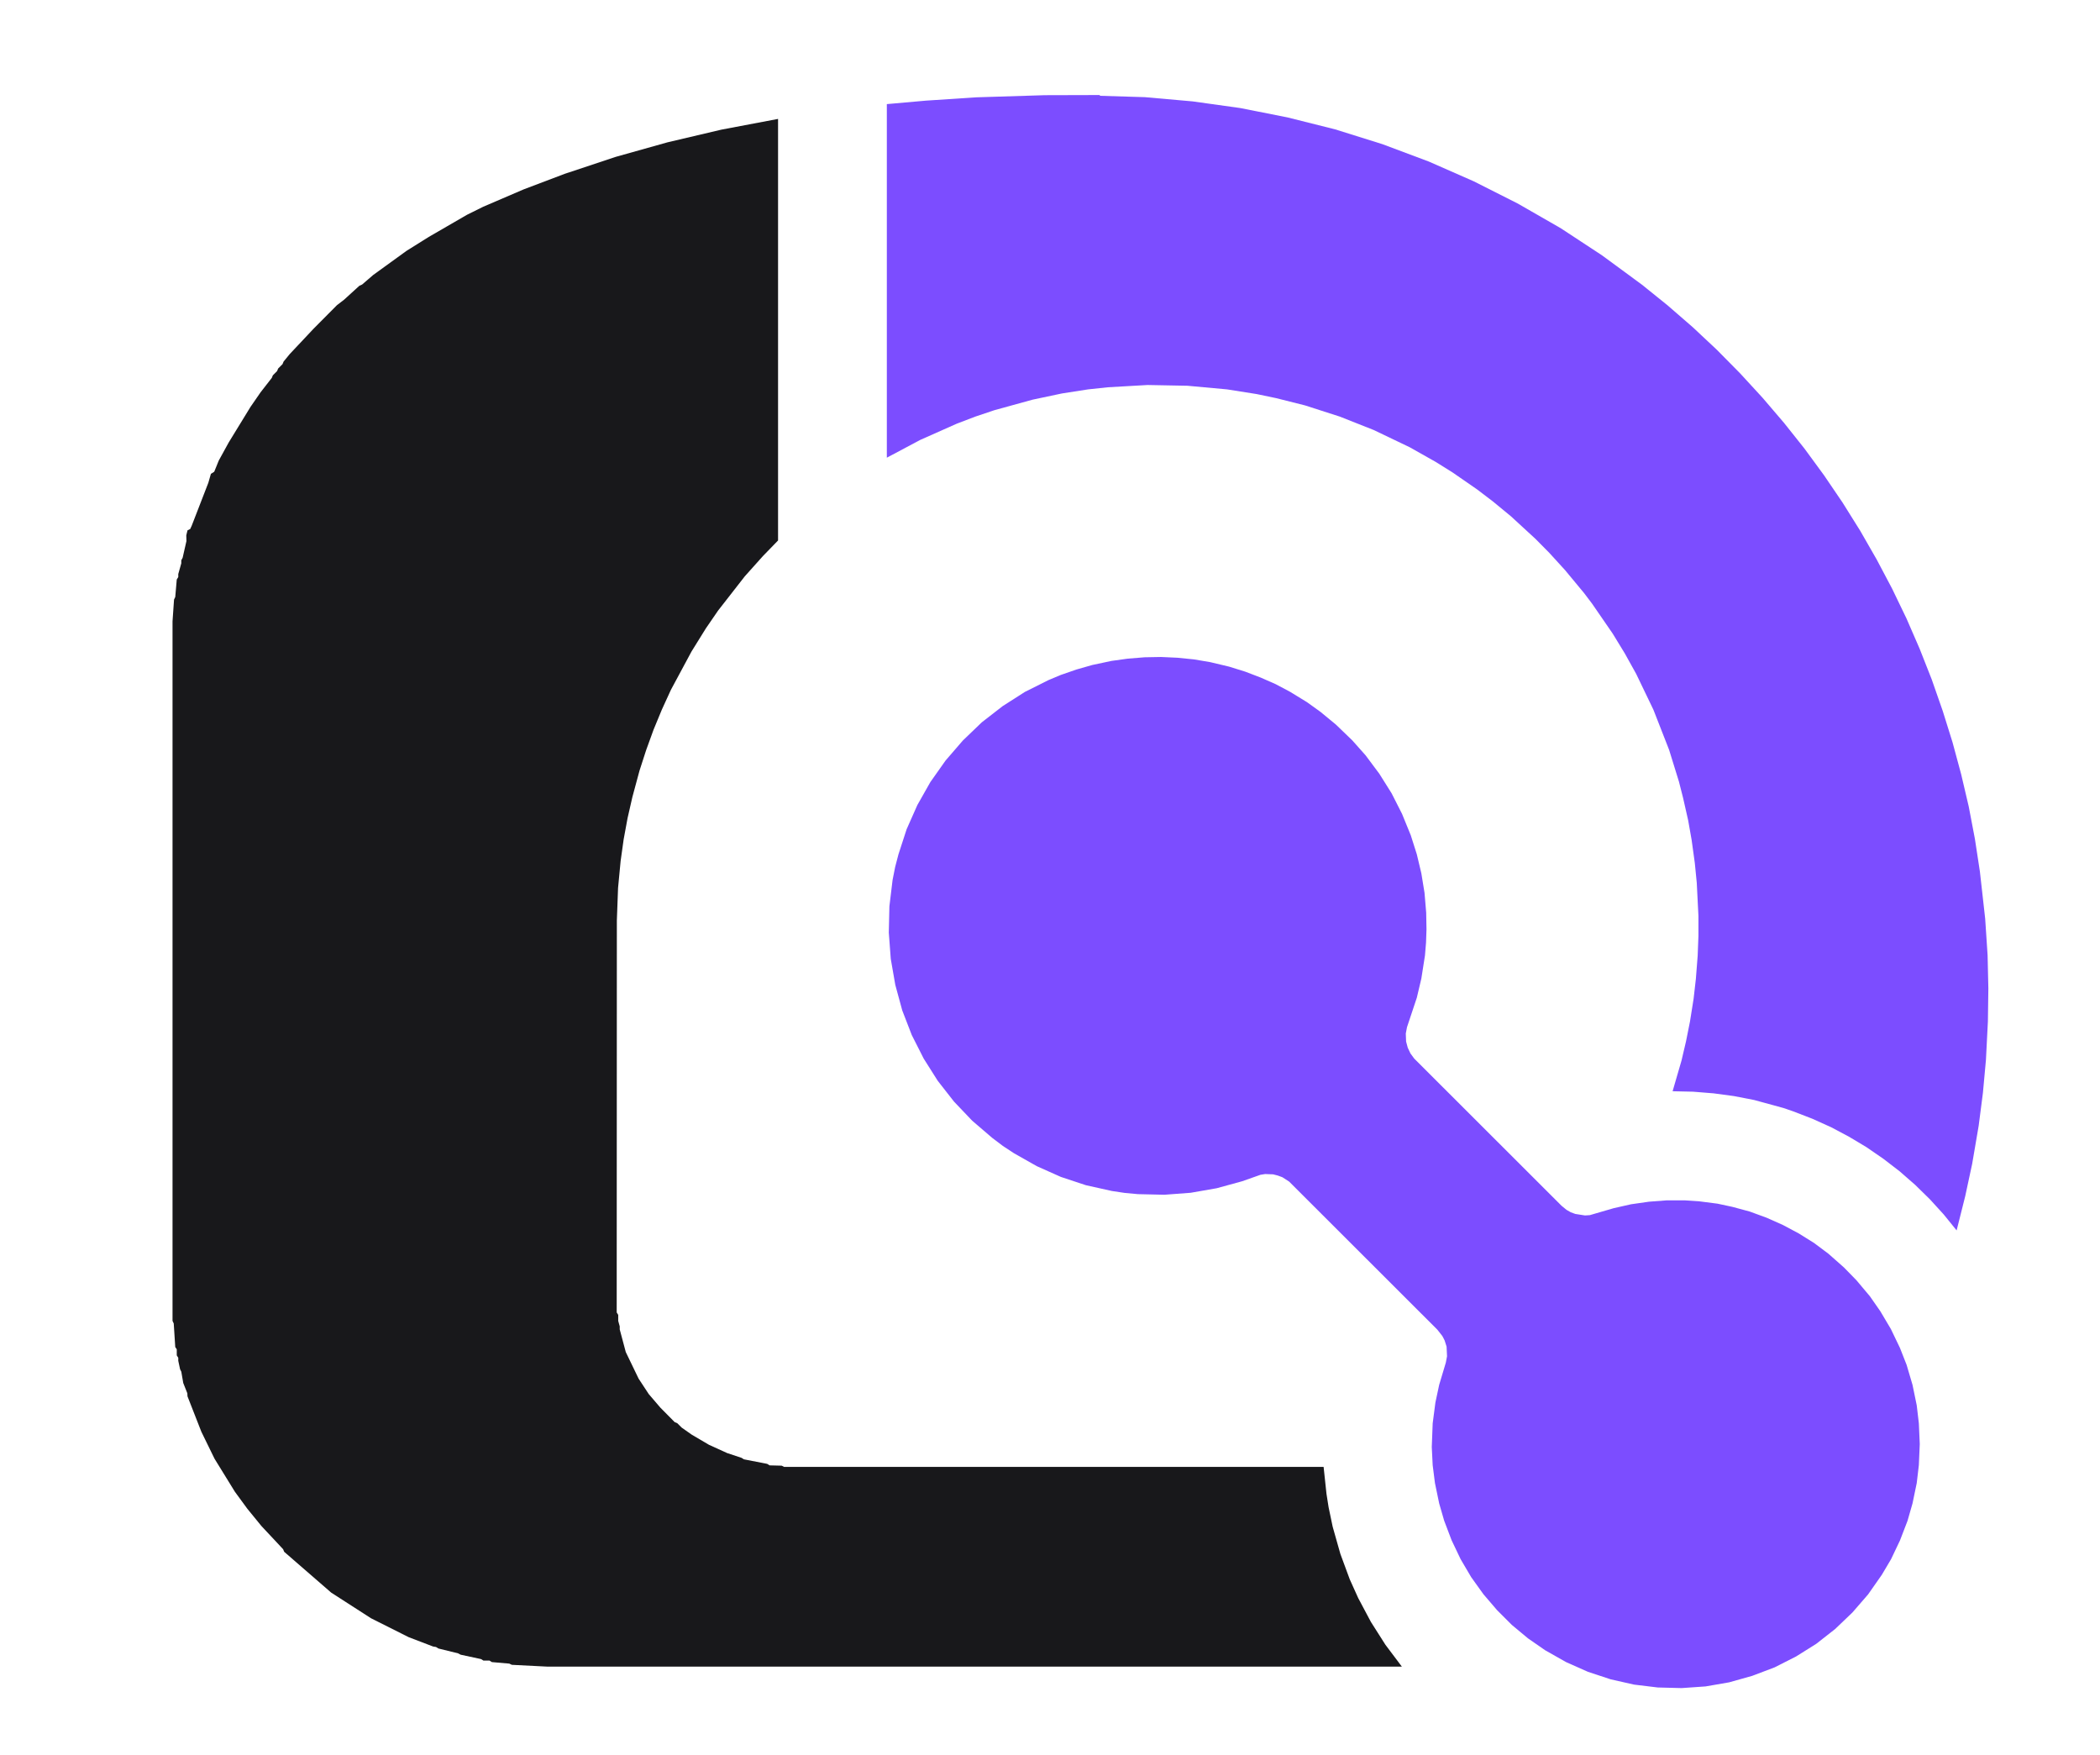
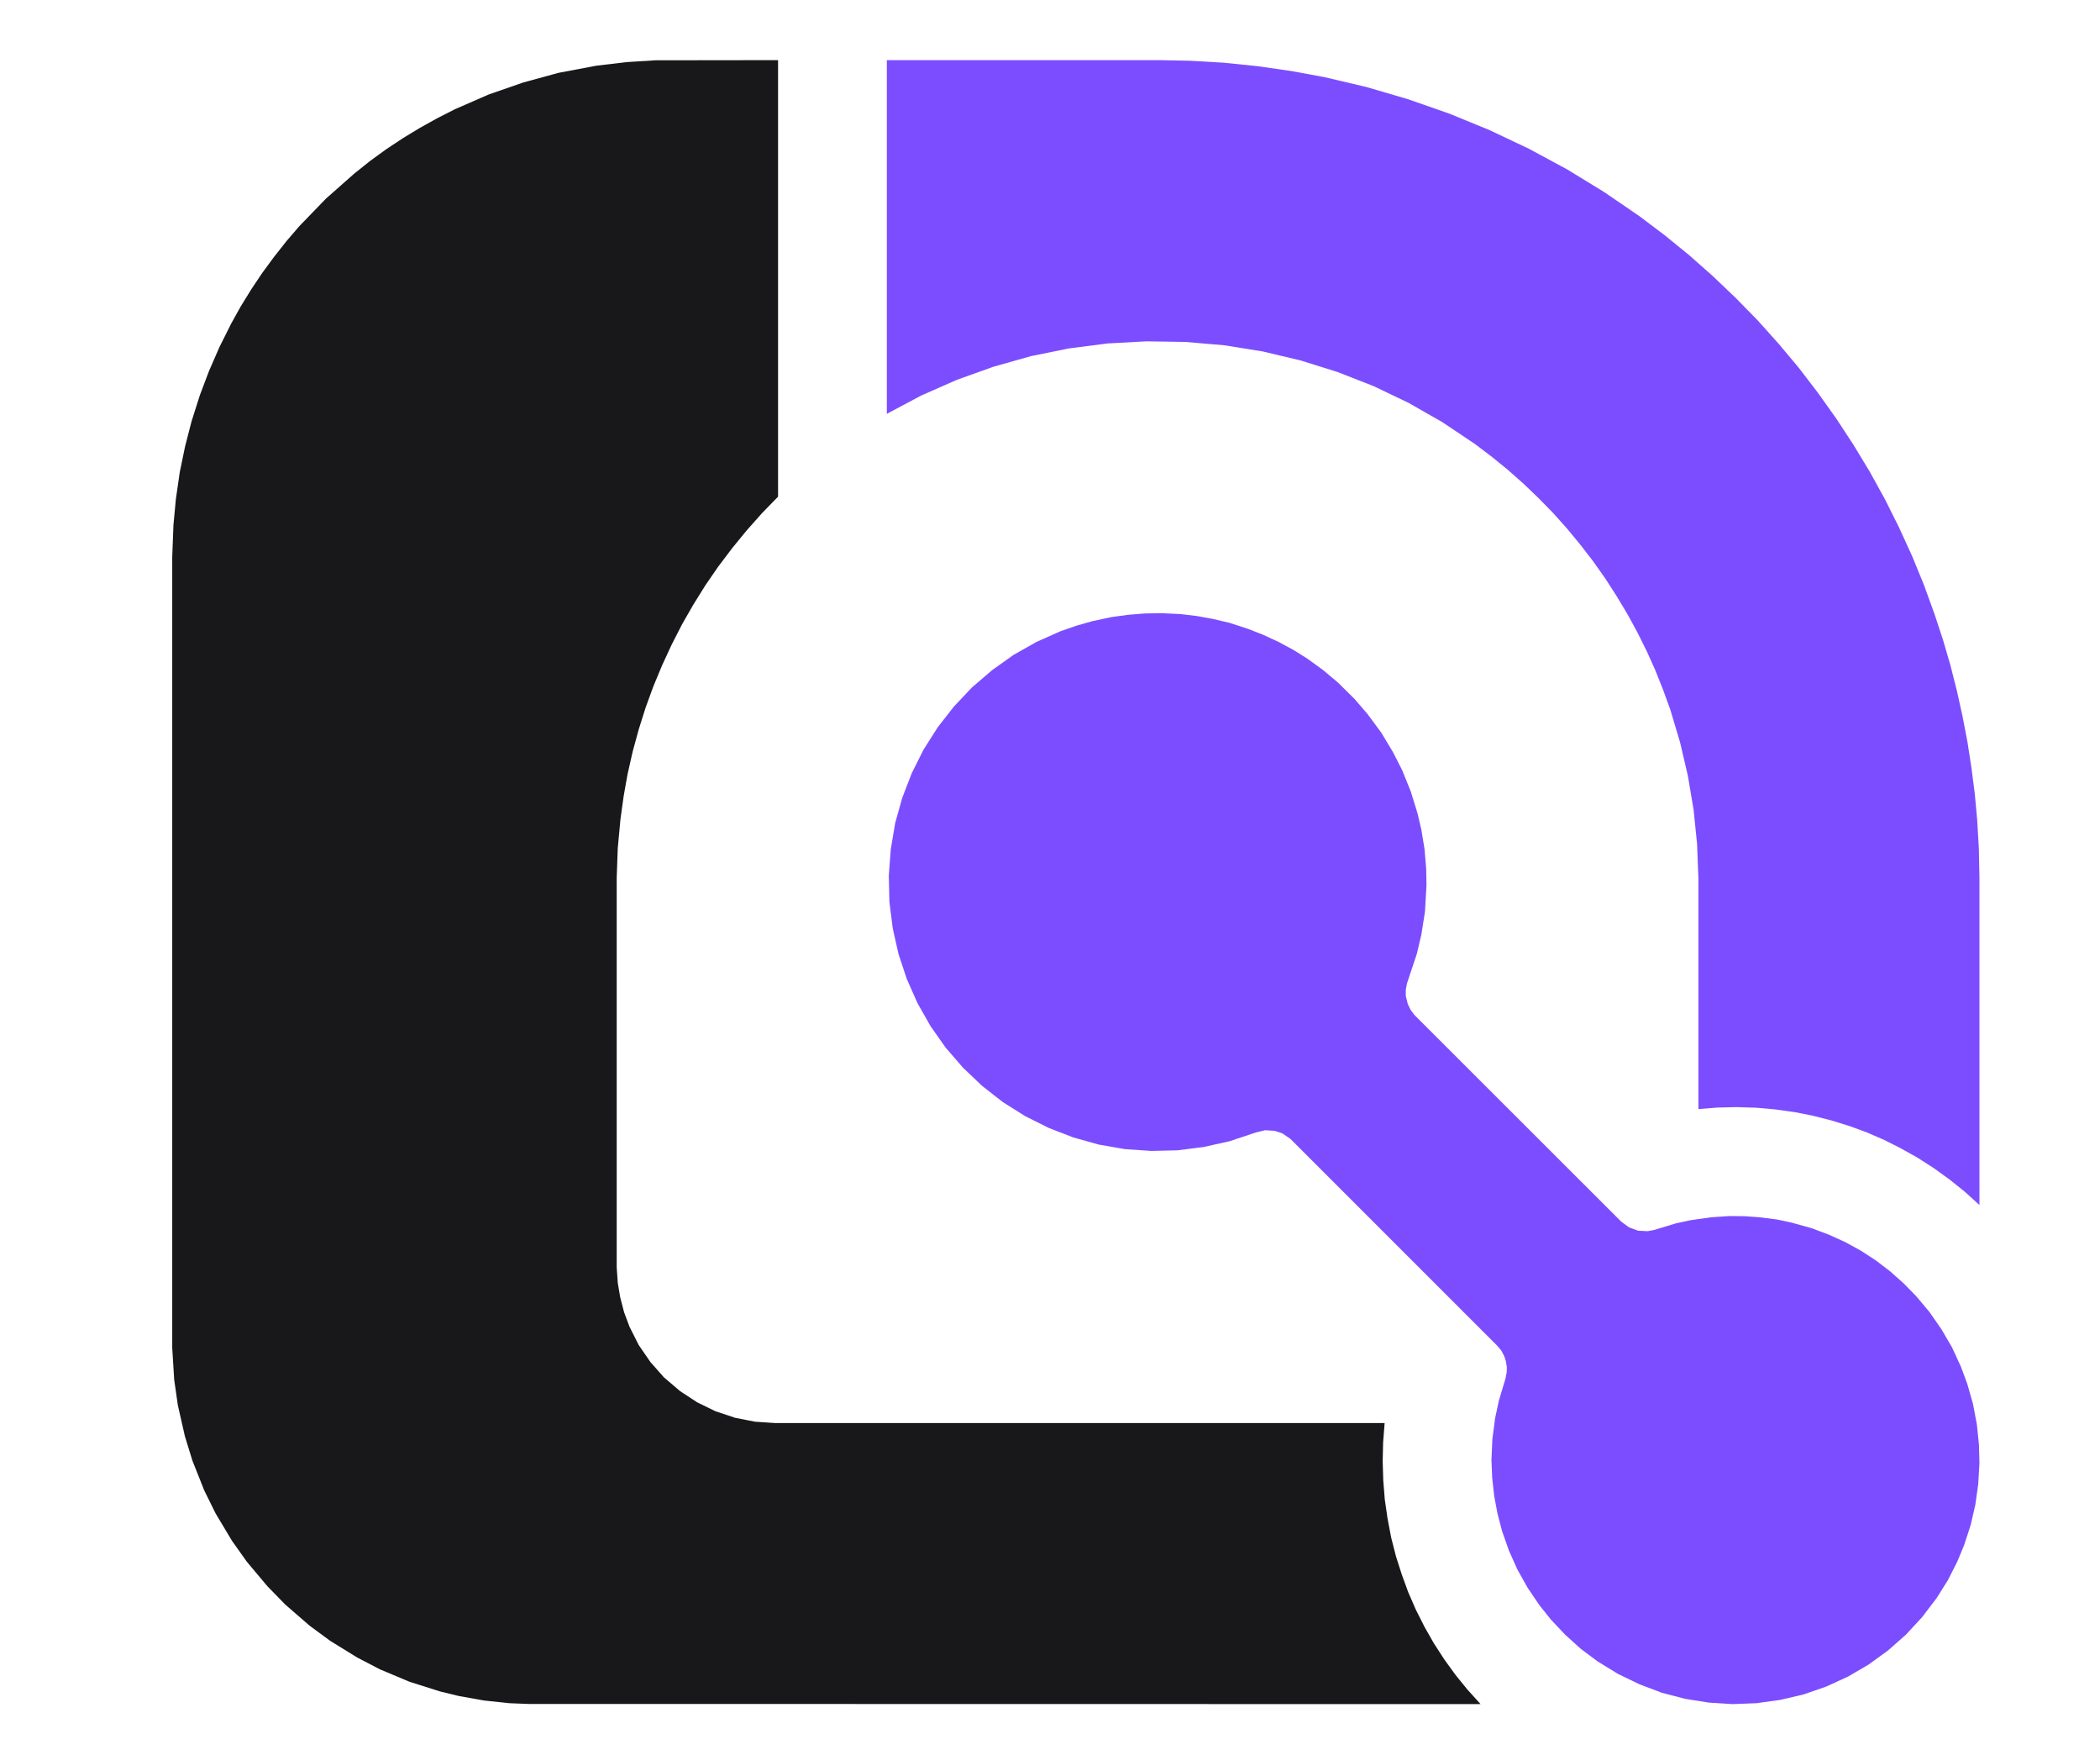
<svg xmlns="http://www.w3.org/2000/svg" width="1390" height="1161" viewBox="-8 -8 1390 1161" overflow="visible">
-   <path fill="#18181B" fill-rule="evenodd" d="M 507 70.7 L 469.5 77.8 L 433.8 86.2 L 399.6 95.8 L 365.9 107 L 338.7 117.3 L 311.9 128.8 L 301.2 134.1 L 275.8 148.8 L 261.1 158 L 239 174 L 231.7 180.3 L 229.9 181.1 L 219.8 190.3 L 215 194 L 199.6 209.5 L 183.8 226.3 L 179.7 231.3 L 179 233 L 176.1 235.9 L 175.4 237.6 L 172.6 240.4 L 171.9 242.1 L 164.5 251.6 L 157.8 261.3 L 143.4 284.8 L 136.8 296.8 L 133.8 304.2 L 131.6 305.6 L 129.9 311.5 L 118.9 339.9 L 117.9 342.1 L 116.1 343 L 115.3 346.3 L 115.4 350.1 L 112.9 361.1 L 112 362.8 L 112 364.8 L 110 371.9 L 110 373.9 L 109 375.5 L 108 387.1 L 107.2 388.8 L 106.2 403.2 L 106.2 866.2 L 107 867.9 L 108 883.5 L 109 885 L 109 889 L 110 890.6 L 110 892.6 L 111.2 898.2 L 112 899.8 L 113.3 907.3 L 116 914.1 L 116.1 916.1 L 125.3 939.6 L 134 957.4 L 147.5 979.3 L 155.7 990.5 L 165 1001.9 L 179.4 1017.3 L 180.1 1019 L 211.2 1046 L 237.6 1063 L 262.5 1075.5 L 278.7 1081.7 L 280.6 1082 L 282.2 1083 L 295.2 1086.2 L 296.9 1087.1 L 310.4 1090 L 312 1091 L 316 1091 L 317.6 1092 L 329.1 1093 L 330.8 1093.8 L 354.4 1095 L 919.9 1095 L 909 1080.5 L 899.4 1065.4 L 891 1049.6 L 885.4 1037.2 L 879.2 1020.4 L 874.1 1002.4 L 871.4 989.5 L 870 980.6 L 868.1 962.8 L 511 962.8 L 509.4 962 L 501.4 961.8 L 499.8 960.8 L 484.4 957.8 L 482.8 956.8 L 473.4 953.7 L 461.3 948.2 L 449.9 941.5 L 443.2 936.8 L 440.3 933.9 L 438.6 933.2 L 429.1 923.6 L 421.4 914.6 L 414.7 904.4 L 406.2 886.8 L 402.2 871.8 L 402.2 869.8 L 401.2 866.2 L 401.2 862.2 L 400.2 860.6 L 400.3 601.2 L 401.1 579.6 L 402.8 561.8 L 404.8 547.5 L 407.4 533.4 L 410.6 519.4 L 415.3 502 L 419.7 488.4 L 424.6 474.9 L 430.1 461.6 L 436.1 448.5 L 449.7 423.2 L 459.2 407.9 L 467.3 396.1 L 485 373.4 L 497 360 L 507 349.7 Z" id="M 505.6 70.8 L 496.3 72.5 L 487 74.2 L 477.7 76.1 L 469.5 77.8 L 460.3 79.8 L 451.1 81.9 L 441.9 84.2 L 433.8 86.2 L 424.7 88.6 L 416.6 90.8 L 407.6 93.4 L 399.6 95.8 L 390.6 98.6 L 382.7 101.2 L 373.8 104.2 L 365.9 107 L 359.1 109.5 L 352.2 112 L 345.4 114.6 L 338.7 117.3 L 331.9 120.1 L 325.2 122.9 L 318.5 125.8 L 311.9 128.8 L 301.2 134.1 L 275.8 148.8 L 261.1 158 L 239 174 L 231.7 180.3 L 229.9 181.1 L 219.8 190.3 L 215 194 L 199.6 209.5 L 183.8 226.3 L 179.7 231.3 L 179 233 L 176.1 235.9 L 175.4 237.6 L 172.6 240.4 L 171.9 242.1 L 164.5 251.6 L 157.8 261.3 L 143.4 284.8 L 136.8 296.8 L 133.8 304.2 L 131.6 305.6 L 129.9 311.5 L 118.9 339.9 L 117.9 342.1 L 116.1 343 L 115.3 346.3 L 115.4 350.1 L 112.9 361.1 L 112 362.8 L 112 364.8 L 110 371.9 L 110 373.9 L 109 375.5 L 108 387.1 L 107.2 388.8 L 106.2 403.2 L 106 856.2 L 106.2 866.2 L 107 867.9 L 108 883.5 L 109 885 L 109 889 L 110 890.6 L 110 892.6 L 111.2 898.2 L 112 899.8 L 113.3 907.3 L 116 914.1 L 116.1 916.1 L 125.3 939.6 L 134 957.4 L 147.5 979.3 L 155.7 990.5 L 165 1001.9 L 179.4 1017.3 L 180.1 1019 L 211.2 1046 L 237.6 1063 L 262.5 1075.5 L 278.7 1081.7 L 280.6 1082 L 282.2 1083 L 295.2 1086.2 L 296.9 1087.1 L 310.4 1090 L 312 1091 L 316 1091 L 317.6 1092 L 329.1 1093 L 330.8 1093.8 L 354.4 1095 L 919.9 1095 L 917.1 1091.5 L 914.3 1087.8 L 911.7 1084.3 L 909 1080.5 L 906.4 1076.6 L 904.1 1073 L 901.8 1069.4 L 899.4 1065.4 L 897.1 1061.3 L 895.1 1057.6 L 893.1 1053.8 L 891 1049.6 L 889 1045.4 L 887.1 1041.1 L 885.4 1037.2 L 883.7 1032.8 L 882 1028.5 L 880.6 1024.4 L 879.2 1020.4 L 877.8 1015.9 L 876.5 1011.5 L 875.3 1007 L 874.1 1002.4 L 873.2 998.3 L 872.3 994 L 871.4 989.5 L 870.7 985.2 L 870 980.6 L 869.4 976.4 L 868.9 971.7 L 868.5 967.1 L 868.1 962.8 L 511 962.8 L 509.4 962 L 501.4 961.8 L 499.8 960.8 L 484.4 957.8 L 482.8 956.8 L 473.4 953.7 L 461.3 948.2 L 449.9 941.5 L 443.2 936.8 L 440.3 933.9 L 438.6 933.2 L 429.1 923.6 L 421.4 914.6 L 414.7 904.4 L 406.2 886.8 L 402.2 871.8 L 402.2 869.8 L 401.2 866.2 L 401.2 862.2 L 400.2 860.6 L 400.3 601.2 L 400.4 594 L 400.5 590.4 L 400.9 583.2 L 401.1 579.6 L 401.7 572.5 L 402 568.9 L 402.8 561.8 L 403.8 554.6 L 404.8 547.5 L 406.1 540.5 L 407.4 533.4 L 408.9 526.4 L 410.6 519.4 L 412.4 512.4 L 413.3 508.9 L 415.3 502 L 417.4 495.2 L 419.7 488.4 L 422.1 481.6 L 424.6 474.9 L 427.3 468.2 L 430.1 461.6 L 433.1 455 L 436.1 448.5 L 439.3 442.1 L 442.7 435.7 L 446.1 429.4 L 449.7 423.2 L 453.4 417 L 455.3 414 L 459.2 407.9 L 463.2 402 L 467.3 396.1 L 471.6 390.3 L 476 384.6 L 480.4 379 L 485 373.4 L 489.7 368 L 492.1 365.3 L 497 360 L 501.9 354.8 L 507 349.7 L 507 70.7 Z" />
-   <path fill="#7C4DFF" fill-rule="evenodd" d="M 814.1 773.8 L 826.3 769.5 L 829.4 769 L 834.7 769.2 L 837.8 770 L 840.8 771.1 L 845.3 774 L 943.4 872 L 946.7 876.2 L 948.2 879.1 L 949.5 883.2 L 949.8 889.6 L 949 893.8 L 944.6 908.5 L 942.1 920.2 L 940.3 934 L 939.7 949.7 L 940.3 961.7 L 941.8 973.5 L 944.6 987 L 947.9 998.4 L 952.8 1011.3 L 958.8 1023.9 L 965.8 1035.8 L 973.9 1047.1 L 982.9 1057.6 L 992.7 1067.4 L 1003.4 1076.3 L 1014.8 1084.2 L 1028.6 1092 L 1043 1098.4 L 1058.1 1103.4 L 1073.6 1106.9 L 1089.3 1108.8 L 1105.1 1109.2 L 1120.9 1108.1 L 1136.5 1105.4 L 1151.8 1101.1 L 1166.6 1095.5 L 1180.8 1088.3 L 1194.2 1079.9 L 1206.7 1070.1 L 1218.1 1059.2 L 1228.5 1047.2 L 1237.6 1034.2 L 1243.7 1023.9 L 1249.6 1011.5 L 1254.6 998.5 L 1257.9 987 L 1260.7 973.5 L 1262.1 961.6 L 1262.7 947.7 L 1262.1 934 L 1260.7 922.1 L 1257.9 908.5 L 1254 895.3 L 1249.6 884.1 L 1243.6 871.6 L 1236.6 859.8 L 1229.7 849.9 L 1220.8 839.3 L 1212.5 830.8 L 1202.2 821.7 L 1192.7 814.6 L 1182.6 808.3 L 1172.1 802.7 L 1161.3 797.9 L 1150.1 793.8 L 1138.6 790.7 L 1128.8 788.6 L 1117.1 787.1 L 1107.1 786.4 L 1095.4 786.4 L 1083.5 787.3 L 1071.6 789 L 1060.1 791.6 L 1044.3 796.2 L 1041.1 796.4 L 1034.7 795.4 L 1031.7 794.3 L 1028.9 792.7 L 1025.6 790 L 928.1 692.6 L 925.6 689.2 L 923.8 685.4 L 922.7 681.3 L 922.5 676 L 923.3 671.8 L 929.8 652.3 L 932.8 639.6 L 935.2 624.3 L 935.9 615.8 L 936.2 607 L 936 596 L 934.9 582.9 L 932.8 570 L 929.8 557.4 L 925.8 544.8 L 920 530.6 L 913.1 517 L 905 504.1 L 895.9 491.9 L 887.1 482 L 876.2 471.5 L 866 463.1 L 857.1 456.7 L 846 449.9 L 836.4 444.8 L 826.4 440.4 L 816.2 436.5 L 805.6 433.2 L 793 430.2 L 782.3 428.4 L 771.4 427.3 L 760.5 426.8 L 749.6 427 L 738.5 427.9 L 727.7 429.4 L 715 432.1 L 704.5 435.1 L 694.1 438.7 L 686 442.1 L 670.4 449.9 L 655.7 459.3 L 641.9 470 L 629.3 482.1 L 617.9 495.3 L 607.8 509.6 L 599.2 524.8 L 592.1 540.8 L 586.7 557.4 L 584.5 565.8 L 582.8 574.4 L 580.7 591.8 L 580.3 609.2 L 581.6 626.6 L 584.6 643.8 L 589.2 660.7 L 595.5 677 L 603.4 692.6 L 612.7 707.3 L 623.5 721.1 L 635.5 733.7 L 648.8 745.1 L 655.8 750.4 L 663.1 755.2 L 678.3 763.8 L 694.2 770.9 L 710.8 776.4 L 727.9 780.2 L 736.5 781.5 L 745.2 782.3 L 762.7 782.7 L 780.1 781.4 L 797.3 778.4 Z M 579 294.9 L 601.2 283.1 L 625.3 272.4 L 637.6 267.7 L 650.1 263.5 L 675.5 256.5 L 694.9 252.4 L 712.2 249.7 L 725.3 248.3 L 751.6 246.8 L 778 247.3 L 804.2 249.7 L 823.8 252.8 L 836.7 255.5 L 855.8 260.3 L 878.8 267.7 L 901.3 276.6 L 925.1 288 L 942.3 297.7 L 953.5 304.7 L 969.7 315.9 L 980.2 323.9 L 992.1 333.7 L 1008.3 348.6 L 1017.5 357.9 L 1027.9 369.3 L 1040.5 384.5 L 1045.8 391.5 L 1059.5 411.4 L 1067.5 424.5 L 1075 438 L 1086.4 461.7 L 1096.8 488.3 L 1103.3 509.3 L 1106 519.9 L 1109.4 534.9 L 1111.7 547.9 L 1113.8 563.1 L 1115.1 576.3 L 1116.2 598.2 L 1116.2 611.4 L 1115.7 624.5 L 1114.5 639.9 L 1113 653 L 1110.6 668.1 L 1108 681.1 L 1105 693.9 L 1099.1 714.2 L 1112.7 714.5 L 1126.3 715.6 L 1139.7 717.4 L 1153.1 720 L 1172.5 725.3 L 1178.9 727.5 L 1191.6 732.4 L 1204 738 L 1215.7 744.2 L 1227.4 751.2 L 1238.6 758.9 L 1249.4 767.2 L 1259.7 776.2 L 1269.4 785.7 L 1278.6 795.8 L 1287.1 806.3 L 1292.8 783.6 L 1297.4 762.2 L 1301.7 737 L 1304.5 715.3 L 1306.5 693.5 L 1307.8 668 L 1308.1 646.1 L 1307.6 624.2 L 1306 600 L 1302.5 568.8 L 1299.2 547.2 L 1295.1 525.7 L 1290.1 504.4 L 1284.4 483.3 L 1277.9 462.5 L 1270.6 441.6 L 1262.6 421.3 L 1253.9 401.3 L 1244.4 381.6 L 1234.2 362.3 L 1223.3 343.3 L 1211.6 324.6 L 1199.3 306.5 L 1186.4 288.9 L 1172.8 271.8 L 1158.6 255.2 L 1143.8 239.1 L 1128.4 223.5 L 1112.5 208.6 L 1095.8 194.1 L 1078.8 180.4 L 1052.4 161 L 1025 143 L 996.6 126.7 L 967.5 112 L 937.7 98.9 L 907 87.4 L 875.7 77.6 L 844.2 69.7 L 812.9 63.5 L 781.4 59.1 L 749.8 56.3 L 720 55.4 L 720 54.9 L 683.5 55 L 638.4 56.4 L 604.9 58.6 L 579 60.9 Z" id="M 814.1 773.8 L 826.3 769.5 L 829.4 769 L 834.7 769.2 L 837.8 770 L 840.8 771.1 L 845.3 774 L 943.4 872 L 946.7 876.2 L 948.2 879.1 L 949.5 883.2 L 949.9 886.4 L 949.8 889.6 L 949 893.8 L 944.6 908.5 L 942.1 920.2 L 940.3 934 L 939.7 949.7 L 940.3 961.7 L 941.8 973.5 L 944.6 987 L 947.9 998.4 L 952.8 1011.3 L 958.8 1023.9 L 965.8 1035.8 L 973.9 1047.1 L 982.9 1057.6 L 992.7 1067.4 L 1003.4 1076.3 L 1014.8 1084.2 L 1028.6 1092 L 1043 1098.4 L 1058.1 1103.4 L 1073.6 1106.9 L 1089.3 1108.8 L 1105.1 1109.2 L 1120.9 1108.1 L 1136.5 1105.4 L 1151.8 1101.1 L 1166.6 1095.5 L 1180.8 1088.3 L 1194.2 1079.9 L 1206.7 1070.1 L 1218.1 1059.2 L 1228.5 1047.2 L 1237.6 1034.2 L 1243.7 1023.9 L 1249.6 1011.5 L 1254.6 998.5 L 1257.9 987 L 1260.7 973.5 L 1262.1 961.6 L 1262.7 947.7 L 1262.1 934 L 1260.7 922.1 L 1257.9 908.5 L 1254 895.3 L 1249.6 884.1 L 1243.6 871.6 L 1236.6 859.8 L 1229.7 849.9 L 1220.8 839.3 L 1212.5 830.8 L 1202.2 821.7 L 1192.7 814.6 L 1182.6 808.3 L 1172.1 802.7 L 1161.3 797.9 L 1150.1 793.8 L 1138.6 790.7 L 1128.8 788.6 L 1117.1 787.1 L 1107.1 786.4 L 1095.4 786.4 L 1083.5 787.3 L 1071.6 789 L 1060.1 791.6 L 1047.4 795.5 L 1044.3 796.2 L 1041.1 796.4 L 1037.8 796.1 L 1034.7 795.4 L 1031.7 794.3 L 1028.9 792.7 L 1025.6 790 L 928.1 692.6 L 925.6 689.2 L 923.8 685.4 L 922.7 681.3 L 922.5 676 L 923.3 671.8 L 927.2 660.7 L 929.8 652.3 L 932.8 639.6 L 935.2 624.3 L 935.9 615.8 L 936.2 607 L 936 596 L 934.9 582.9 L 932.8 570 L 929.8 557.4 L 925.8 544.8 L 920 530.6 L 913.1 517 L 905 504.1 L 895.9 491.9 L 887.1 482 L 876.2 471.5 L 866 463.1 L 857.1 456.7 L 846 449.9 L 836.4 444.8 L 826.4 440.4 L 816.2 436.5 L 805.6 433.2 L 793 430.2 L 782.3 428.4 L 771.4 427.3 L 760.5 426.8 L 749.6 427 L 738.5 427.9 L 727.7 429.4 L 715 432.1 L 704.5 435.1 L 694.1 438.7 L 686 442.1 L 678.1 445.8 L 670.4 449.9 L 662.9 454.4 L 655.7 459.3 L 648.7 464.5 L 641.9 470 L 635.4 475.9 L 629.3 482.1 L 623.4 488.6 L 617.9 495.3 L 612.7 502.3 L 607.8 509.6 L 603.3 517.1 L 599.2 524.8 L 595.5 532.7 L 592.1 540.8 L 589.2 549 L 586.7 557.4 L 584.5 565.8 L 582.8 574.4 L 581.6 583.1 L 580.7 591.8 L 580.3 600.5 L 580.3 609.2 L 580.7 617.9 L 581.6 626.6 L 582.9 635.3 L 584.6 643.8 L 586.7 652.3 L 589.2 660.7 L 592.2 668.9 L 595.5 677 L 599.3 684.9 L 603.4 692.6 L 607.9 700.1 L 612.7 707.3 L 617.9 714.3 L 623.5 721.1 L 629.4 727.6 L 635.5 733.7 L 642 739.6 L 648.8 745.1 L 655.8 750.4 L 663.1 755.2 L 670.6 759.7 L 678.3 763.8 L 686.2 767.5 L 694.2 770.9 L 702.5 773.8 L 710.8 776.4 L 719.3 778.5 L 727.9 780.2 L 736.5 781.5 L 745.2 782.3 L 753.9 782.7 L 762.7 782.7 L 771.4 782.3 L 780.1 781.4 L 788.7 780.1 L 797.3 778.4 L 805.8 776.3 Z M 579 294.9 L 583.7 292.2 L 589.5 289.1 L 595.3 286 L 601.2 283.1 L 607.2 280.2 L 613.2 277.5 L 619.2 274.9 L 625.3 272.4 L 631.4 270 L 637.6 267.7 L 643.9 265.5 L 650.1 263.5 L 656.4 261.6 L 662.7 259.8 L 669.1 258.1 L 675.5 256.5 L 681.9 255 L 688.4 253.7 L 694.9 252.4 L 699.2 251.7 L 705.7 250.7 L 712.2 249.7 L 718.8 249 L 725.3 248.3 L 731.9 247.8 L 738.5 247.3 L 751.6 246.8 L 764.8 246.8 L 778 247.3 L 784.6 247.8 L 791.1 248.3 L 795.5 248.7 L 804.2 249.7 L 812.9 251 L 817.3 251.7 L 823.8 252.8 L 830.2 254.1 L 836.7 255.5 L 843.1 257 L 849.5 258.6 L 855.8 260.3 L 860 261.6 L 866.4 263.5 L 872.6 265.5 L 878.8 267.7 L 885 270 L 891.2 272.4 L 895.2 274 L 901.3 276.6 L 907.3 279.3 L 913.3 282.1 L 919.2 285 L 925.1 288 L 932.8 292.2 L 936.6 294.4 L 942.3 297.7 L 947.9 301.2 L 953.5 304.7 L 958.9 308.3 L 964.4 312.1 L 969.7 315.9 L 975 319.9 L 980.2 323.9 L 985.3 328 L 992.1 333.7 L 997 338.1 L 1001.9 342.5 L 1008.3 348.6 L 1012.9 353.2 L 1017.5 357.9 L 1022 362.7 L 1027.9 369.3 L 1032.2 374.3 L 1035 377.7 L 1040.5 384.5 L 1045.8 391.5 L 1048.4 395.1 L 1052.2 400.4 L 1055.9 405.9 L 1059.5 411.4 L 1064.2 418.9 L 1067.5 424.5 L 1070.8 430.2 L 1075 438 L 1078 443.8 L 1080.9 449.7 L 1083.7 455.7 L 1086.4 461.7 L 1089 467.8 L 1091.4 473.9 L 1093.8 480 L 1096.8 488.3 L 1098.8 494.6 L 1100.8 500.9 L 1103.3 509.3 L 1106 519.9 L 1107.5 526.3 L 1109.4 534.9 L 1111.7 547.9 L 1113 556.6 L 1113.8 563.1 L 1114.5 569.7 L 1115.1 576.3 L 1115.6 582.8 L 1116 591.6 L 1116.2 598.2 L 1116.2 604.8 L 1116.2 611.4 L 1116 618 L 1115.7 624.5 L 1115.1 633.3 L 1114.5 639.9 L 1113.8 646.4 L 1113 653 L 1111.7 661.7 L 1110.6 668.1 L 1109.4 674.6 L 1108 681.1 L 1106.5 687.5 L 1105 693.9 L 1102.7 702.4 L 1100.8 708.7 L 1099.1 714.2 L 1105.9 714.3 L 1112.7 714.5 L 1119.5 714.9 L 1126.3 715.6 L 1133 716.4 L 1139.7 717.4 L 1146.4 718.6 L 1153.1 720 L 1159.7 721.7 L 1165.9 723.4 L 1172.5 725.3 L 1178.9 727.5 L 1185.3 729.9 L 1191.6 732.4 L 1197.8 735.1 L 1204 738 L 1210.1 741.1 L 1215.7 744.2 L 1221.6 747.6 L 1227.4 751.2 L 1233.1 755 L 1238.6 758.9 L 1244.1 763 L 1249.4 767.2 L 1254.6 771.6 L 1259.7 776.2 L 1264.6 780.9 L 1269.4 785.7 L 1274.1 790.7 L 1278.6 795.8 L 1282.9 801 L 1287.1 806.3 L 1292.8 783.6 L 1297.4 762.2 L 1301.7 737 L 1304.5 715.3 L 1306.5 693.5 L 1307.8 668 L 1308.1 646.1 L 1307.6 624.2 L 1306 600 L 1302.5 568.8 L 1299.2 547.2 L 1295.1 525.7 L 1290.1 504.4 L 1284.4 483.3 L 1277.9 462.5 L 1270.6 441.6 L 1262.6 421.3 L 1253.9 401.3 L 1244.4 381.6 L 1234.2 362.3 L 1223.3 343.3 L 1211.6 324.6 L 1199.3 306.5 L 1186.4 288.9 L 1172.8 271.8 L 1158.6 255.2 L 1143.8 239.1 L 1128.4 223.5 L 1112.5 208.6 L 1095.8 194.1 L 1078.8 180.4 L 1052.4 161 L 1025 143 L 996.6 126.7 L 967.5 112 L 937.7 98.9 L 907 87.4 L 875.7 77.6 L 844.2 69.7 L 812.9 63.5 L 781.4 59.1 L 749.8 56.3 L 720 55.4 L 720 54.9 L 710.6 54.9 L 701.3 54.9 L 683.5 55 L 665.7 55.4 L 656.3 55.7 L 647.9 56 L 638.4 56.4 L 630.1 56.9 L 613.3 58 L 604.9 58.6 L 596.5 59.3 L 588.1 60 L 579 60.9 Z" />
+   <path fill="#18181B" fill-rule="evenodd" d="M 106 360.8 L 106 884 L 107.3 905.1 L 109.7 921.9 L 114.4 942.6 L 119.4 958.8 L 127.2 978.4 L 134.7 993.6 L 145.6 1011.8 L 155.4 1025.6 L 169 1041.8 L 180.8 1053.9 L 196.8 1067.8 L 210.5 1077.9 L 228.5 1089 L 243.5 1096.8 L 263 1105 L 283.2 1111.4 L 295.5 1114.4 L 312.2 1117.4 L 329.1 1119.2 L 341.8 1119.7 L 972 1119.8 L 963.4 1110.3 L 955.5 1100.6 L 948.1 1090.4 L 941.1 1079.6 L 934.9 1068.7 L 929.1 1057.2 L 924.1 1045.7 L 919.8 1033.9 L 916 1022 L 912.8 1009.5 L 910.4 996.8 L 908.6 984.4 L 907.6 971.9 L 907.2 959 L 907.5 946.5 L 908.5 933.8 L 505.2 933.8 L 491.7 932.9 L 478.5 930.3 L 465.6 926 L 453.5 920.1 L 442.2 912.7 L 431.4 903.5 L 422.5 893.4 L 414.8 882.2 L 408.7 870.1 L 405.1 860.5 L 402.5 850.5 L 400.9 841 L 400.2 830.7 L 400.2 573 L 400.9 553.3 L 402.7 534.1 L 404.8 518.9 L 407.4 504.3 L 410.8 489.3 L 414.7 475 L 419.3 460.4 L 424.4 446.4 L 430.3 432.2 L 436.5 418.8 L 443.5 405.1 L 450.9 392.2 L 459 379.2 L 467.4 367 L 476.7 354.7 L 486.1 343.2 L 496.3 331.7 L 507 320.7 L 507 31.8 L 425.9 31.9 L 406.7 33.1 L 386.6 35.5 L 361.7 40.2 L 338.3 46.6 L 315.3 54.6 L 293.1 64.3 L 281.3 70.3 L 269.8 76.7 L 258.6 83.5 L 247.6 90.8 L 237 98.5 L 226.7 106.7 L 207.7 123.5 L 190.1 141.7 L 181.6 151.6 L 173.4 162 L 165.6 172.6 L 158.3 183.5 L 151.4 194.7 L 145 206.2 L 137.3 221.6 L 130.4 237.4 L 124.3 253.5 L 118.8 270.8 L 114.5 287.5 L 111 304.4 L 108.4 322.4 L 106.8 339.5 Z" id="M 106 360.8 L 106 884 L 107.3 905.1 L 109.7 921.9 L 114.4 942.6 L 119.4 958.8 L 127.2 978.4 L 134.7 993.6 L 145.6 1011.8 L 155.4 1025.6 L 169 1041.8 L 180.8 1053.9 L 196.8 1067.8 L 210.5 1077.9 L 228.5 1089 L 243.5 1096.8 L 263 1105 L 283.2 1111.4 L 295.5 1114.4 L 312.2 1117.4 L 329.1 1119.2 L 341.8 1119.7 L 972 1119.8 L 963.4 1110.3 L 955.5 1100.6 L 948.1 1090.4 L 941.1 1079.6 L 934.9 1068.7 L 929.1 1057.2 L 924.1 1045.7 L 919.8 1033.9 L 916 1022 L 912.8 1009.5 L 910.4 996.8 L 908.6 984.4 L 907.6 971.9 L 907.2 959 L 907.5 946.5 L 908.5 933.8 L 505.2 933.8 L 491.7 932.9 L 478.5 930.3 L 465.6 926 L 453.5 920.1 L 442.2 912.7 L 431.4 903.5 L 422.5 893.4 L 414.8 882.2 L 408.7 870.1 L 405.1 860.5 L 402.5 850.5 L 400.9 841 L 400.2 830.7 L 400.2 573 L 400.9 553.3 L 402.7 534.1 L 404.8 518.9 L 407.4 504.3 L 410.8 489.3 L 414.7 475 L 419.3 460.4 L 424.4 446.4 L 430.3 432.2 L 436.5 418.8 L 443.5 405.1 L 450.9 392.2 L 459 379.2 L 467.4 367 L 476.7 354.7 L 486.1 343.2 L 496.3 331.7 L 507 320.7 L 507 31.8 L 425.9 31.9 L 406.7 33.1 L 386.6 35.5 L 361.7 40.2 L 338.3 46.6 L 315.3 54.6 L 293.1 64.3 L 281.3 70.3 L 269.8 76.7 L 258.6 83.5 L 247.6 90.8 L 237 98.5 L 226.7 106.7 L 207.7 123.5 L 190.1 141.7 L 181.6 151.6 L 173.4 162 L 165.6 172.6 L 158.3 183.5 L 151.4 194.7 L 145 206.2 L 137.3 221.6 L 130.4 237.4 L 124.3 253.5 L 118.8 270.8 L 114.5 287.5 L 111 304.4 L 108.4 322.4 L 106.8 339.5 Z" />
+   <path fill="#7C4DFF" fill-rule="evenodd" d="M 823.2 741.5 L 829.4 740 L 835.8 740.4 L 840.8 742.1 L 846.1 745.7 L 982.9 882.5 L 985.7 885.8 L 987.7 889.6 L 988.7 892.7 L 989.4 896.9 L 989.3 900.1 L 988.5 904.3 L 984.1 919 L 981.6 930.7 L 979.8 944.5 L 979.2 958.3 L 979.7 970.2 L 981 982 L 983.2 993.7 L 986.2 1005.2 L 990.8 1018.3 L 996.4 1030.8 L 1003.2 1042.9 L 1011 1054.4 L 1018.5 1063.8 L 1028 1073.9 L 1038.3 1083.2 L 1049.4 1091.5 L 1062.9 1099.8 L 1077.2 1106.7 L 1092 1112.3 L 1107.3 1116.3 L 1123 1118.8 L 1138.8 1119.8 L 1154.7 1119.2 L 1170.4 1117 L 1185.8 1113.4 L 1200.8 1108.2 L 1215.2 1101.6 L 1228.9 1093.6 L 1241.7 1084.3 L 1253.6 1073.8 L 1264.3 1062.2 L 1273.9 1049.6 L 1281.3 1037.8 L 1287.5 1025.6 L 1292.1 1014.5 L 1296.4 1001.3 L 1299.5 987.8 L 1301.4 974.2 L 1302.2 960.3 L 1301.9 948.3 L 1300.5 934.7 L 1297.9 921 L 1294.1 907.7 L 1289.9 896.4 L 1284.1 883.8 L 1277.1 871.8 L 1269.2 860.4 L 1260.4 849.9 L 1252 841.3 L 1243.1 833.4 L 1233.7 826.2 L 1223.7 819.7 L 1213.3 814 L 1202.5 809.1 L 1191.3 804.9 L 1178.1 801.2 L 1168.3 799.1 L 1156.6 797.6 L 1146.7 796.9 L 1136.7 796.8 L 1124.8 797.6 L 1111.2 799.5 L 1101.4 801.6 L 1086.9 806 L 1082.7 806.8 L 1076.3 806.5 L 1070.3 804.3 L 1065.1 800.5 L 928.1 663.6 L 925.6 660.2 L 923.8 656.4 L 922.5 651.2 L 922.5 647 L 923.3 642.8 L 929.8 623.3 L 932.8 610.6 L 935.2 595.3 L 936.2 578 L 936 567 L 934.9 553.9 L 932.8 541.1 L 930.3 530.4 L 925.8 515.8 L 920.1 501.7 L 914.1 489.9 L 906.3 476.9 L 897.2 464.6 L 888.6 454.6 L 877.8 443.9 L 867.7 435.4 L 857.2 427.8 L 847.9 422 L 838.2 416.8 L 828.3 412.2 L 818.1 408.2 L 805.8 404.2 L 795.2 401.7 L 784.3 399.7 L 773.4 398.4 L 760.5 397.8 L 749.6 398 L 738.5 398.9 L 727.7 400.4 L 715 403.1 L 704.5 406.1 L 694.1 409.7 L 678.1 416.8 L 662.9 425.4 L 648.7 435.5 L 635.4 446.9 L 623.4 459.6 L 612.7 473.3 L 603.3 488.1 L 595.5 503.7 L 589.2 520 L 584.5 536.8 L 581.6 554.1 L 580.3 571.5 L 580.7 588.9 L 582.9 606.3 L 586.7 623.3 L 592.2 639.9 L 599.3 655.9 L 607.9 671.1 L 617.9 685.3 L 629.4 698.6 L 642 710.6 L 655.8 721.4 L 670.6 730.7 L 686.2 738.5 L 702.5 744.8 L 719.3 749.5 L 736.5 752.5 L 753.9 753.7 L 771.4 753.3 L 788.7 751.1 L 805.8 747.3 Z M 579 265.9 L 601.7 253.8 L 625.3 243.4 L 649.6 234.7 L 674.4 227.7 L 699.5 222.6 L 725.1 219.3 L 750.8 217.9 L 776.6 218.3 L 802.3 220.5 L 827.8 224.6 L 852.7 230.5 L 877.3 238.2 L 901.3 247.6 L 924.3 258.6 L 946.7 271.4 L 968.2 285.8 L 979.3 294.2 L 990 302.9 L 1000.5 312.2 L 1010.4 321.7 L 1020 331.5 L 1029.3 341.9 L 1038.2 352.7 L 1046.6 363.6 L 1054.7 375.1 L 1062.1 386.6 L 1069.3 398.6 L 1075.9 410.7 L 1082.1 423.2 L 1087.7 435.7 L 1092.8 448.5 L 1097.6 461.7 L 1104.1 483.5 L 1109.2 505.4 L 1113 527.9 L 1115.3 550.5 L 1116.2 573.9 L 1116.2 726 L 1128.9 725 L 1141.4 724.7 L 1154.3 725.1 L 1166.8 726.2 L 1180.4 728.1 L 1191.9 730.4 L 1204.1 733.5 L 1216.4 737.3 L 1227.8 741.5 L 1239.3 746.5 L 1250.2 752 L 1261.1 758.1 L 1272 765.1 L 1282.4 772.6 L 1292.5 780.7 L 1302.2 789.5 L 1302.2 572.4 L 1301.8 553.3 L 1300.7 534.5 L 1299.1 517.1 L 1296.9 500.1 L 1294.3 483.2 L 1291 466 L 1287.3 449.3 L 1283 432.3 L 1278.1 415.5 L 1272.6 398.8 L 1265.5 379.2 L 1257.6 359.9 L 1248.9 340.9 L 1239.6 322.3 L 1229.5 304 L 1218.7 286.2 L 1207.5 269.1 L 1195.4 252.1 L 1182.7 235.5 L 1169.3 219.5 L 1155.4 204 L 1140.8 189.1 L 1125.7 174.7 L 1110.1 160.9 L 1093.9 147.7 L 1077.2 135.1 L 1053.8 119.1 L 1029.3 104.1 L 1003.9 90.4 L 977.9 78.1 L 951.3 67.2 L 924.1 57.7 L 896.5 49.6 L 868.9 43.1 L 846.7 39 L 824.4 35.8 L 802 33.5 L 779.5 32.2 L 759.5 31.8 L 579 31.8 Z" id="M 823.2 741.5 L 829.4 740 L 835.8 740.4 L 840.8 742.1 L 846.1 745.7 L 982.9 882.5 L 985.7 885.8 L 987.7 889.6 L 988.7 892.7 L 989.4 896.9 L 989.3 900.1 L 988.5 904.3 L 984.1 919 L 981.6 930.7 L 979.8 944.5 L 979.2 958.3 L 979.7 970.2 L 981 982 L 983.2 993.7 L 986.2 1005.2 L 990.8 1018.3 L 996.4 1030.8 L 1003.2 1042.9 L 1011 1054.4 L 1018.5 1063.8 L 1028 1073.9 L 1038.3 1083.2 L 1049.4 1091.5 L 1062.9 1099.8 L 1077.2 1106.7 L 1092 1112.3 L 1107.3 1116.3 L 1123 1118.8 L 1138.8 1119.8 L 1154.7 1119.2 L 1170.4 1117 L 1185.8 1113.4 L 1200.8 1108.2 L 1215.2 1101.6 L 1228.9 1093.6 L 1241.7 1084.3 L 1253.6 1073.8 L 1264.3 1062.2 L 1273.9 1049.6 L 1281.3 1037.8 L 1287.5 1025.6 L 1292.1 1014.5 L 1296.4 1001.3 L 1299.5 987.8 L 1301.4 974.2 L 1302.2 960.3 L 1301.9 948.3 L 1300.5 934.7 L 1297.9 921 L 1294.1 907.7 L 1289.9 896.4 L 1284.1 883.8 L 1277.1 871.8 L 1269.2 860.4 L 1260.4 849.9 L 1252 841.3 L 1243.1 833.4 L 1233.7 826.2 L 1223.7 819.7 L 1213.3 814 L 1202.5 809.1 L 1191.3 804.9 L 1178.1 801.2 L 1168.3 799.1 L 1156.6 797.6 L 1146.7 796.9 L 1136.7 796.8 L 1124.8 797.6 L 1111.2 799.5 L 1101.4 801.6 L 1086.9 806 L 1082.7 806.8 L 1076.3 806.5 L 1070.3 804.3 L 1065.1 800.5 L 928.1 663.6 L 925.6 660.2 L 923.8 656.4 L 922.5 651.2 L 922.5 647 L 923.3 642.8 L 929.8 623.3 L 932.8 610.6 L 935.2 595.3 L 936.2 578 L 936 567 L 934.9 553.9 L 932.8 541.1 L 930.3 530.4 L 925.8 515.8 L 920.1 501.7 L 914.1 489.9 L 906.3 476.9 L 897.2 464.6 L 888.6 454.6 L 877.8 443.9 L 867.7 435.4 L 857.2 427.8 L 847.9 422 L 838.2 416.8 L 828.3 412.2 L 818.1 408.2 L 805.8 404.2 L 795.2 401.7 L 784.3 399.7 L 773.4 398.4 L 760.5 397.8 L 749.6 398 L 738.5 398.9 L 727.7 400.4 L 715 403.1 L 704.5 406.1 L 694.1 409.7 L 678.1 416.8 L 662.9 425.4 L 648.7 435.5 L 635.4 446.9 L 623.4 459.6 L 612.7 473.3 L 603.3 488.1 L 595.5 503.7 L 589.2 520 L 584.5 536.8 L 581.6 554.1 L 580.3 571.5 L 580.7 588.9 L 582.9 606.3 L 586.7 623.3 L 592.2 639.9 L 599.3 655.9 L 607.9 671.1 L 617.9 685.3 L 629.4 698.6 L 642 710.6 L 655.8 721.4 L 670.6 730.7 L 686.2 738.5 L 702.5 744.8 L 719.3 749.5 L 736.5 752.5 L 753.9 753.7 L 771.4 753.3 L 788.7 751.1 L 805.8 747.3 Z M 579 265.9 L 601.7 253.8 L 625.3 243.4 L 649.6 234.7 L 674.4 227.7 L 699.5 222.6 L 725.1 219.3 L 750.8 217.9 L 776.6 218.3 L 802.3 220.5 L 827.8 224.6 L 852.7 230.5 L 877.3 238.2 L 901.3 247.6 L 924.3 258.6 L 946.7 271.4 L 968.2 285.8 L 979.3 294.2 L 990 302.9 L 1000.5 312.2 L 1010.4 321.7 L 1020 331.5 L 1029.3 341.9 L 1038.2 352.7 L 1046.6 363.6 L 1054.7 375.1 L 1062.1 386.6 L 1069.3 398.6 L 1075.9 410.7 L 1082.1 423.2 L 1087.7 435.7 L 1092.8 448.5 L 1097.6 461.7 L 1104.1 483.5 L 1109.2 505.4 L 1113 527.9 L 1115.3 550.5 L 1116.2 573.9 L 1116.2 726 L 1128.9 725 L 1141.4 724.7 L 1154.3 725.1 L 1166.8 726.2 L 1180.4 728.1 L 1191.9 730.4 L 1204.1 733.5 L 1216.4 737.3 L 1227.8 741.5 L 1239.3 746.5 L 1250.2 752 L 1261.1 758.1 L 1272 765.1 L 1282.4 772.6 L 1292.5 780.7 L 1302.2 789.5 L 1302.2 572.4 L 1301.8 553.3 L 1300.7 534.5 L 1299.1 517.1 L 1296.9 500.1 L 1294.3 483.2 L 1291 466 L 1287.3 449.3 L 1283 432.3 L 1278.1 415.5 L 1272.6 398.8 L 1265.5 379.2 L 1257.6 359.9 L 1248.9 340.9 L 1239.6 322.3 L 1229.5 304 L 1218.7 286.2 L 1207.5 269.1 L 1195.4 252.1 L 1182.7 235.5 L 1169.3 219.5 L 1155.4 204 L 1140.8 189.1 L 1125.7 174.7 L 1110.1 160.9 L 1093.9 147.7 L 1077.2 135.1 L 1053.8 119.1 L 1029.3 104.1 L 1003.9 90.4 L 977.9 78.1 L 951.3 67.2 L 924.1 57.7 L 896.5 49.6 L 868.9 43.1 L 846.7 39 L 824.4 35.8 L 802 33.5 L 779.5 32.2 L 759.5 31.8 L 579 31.8 Z" />
</svg>
